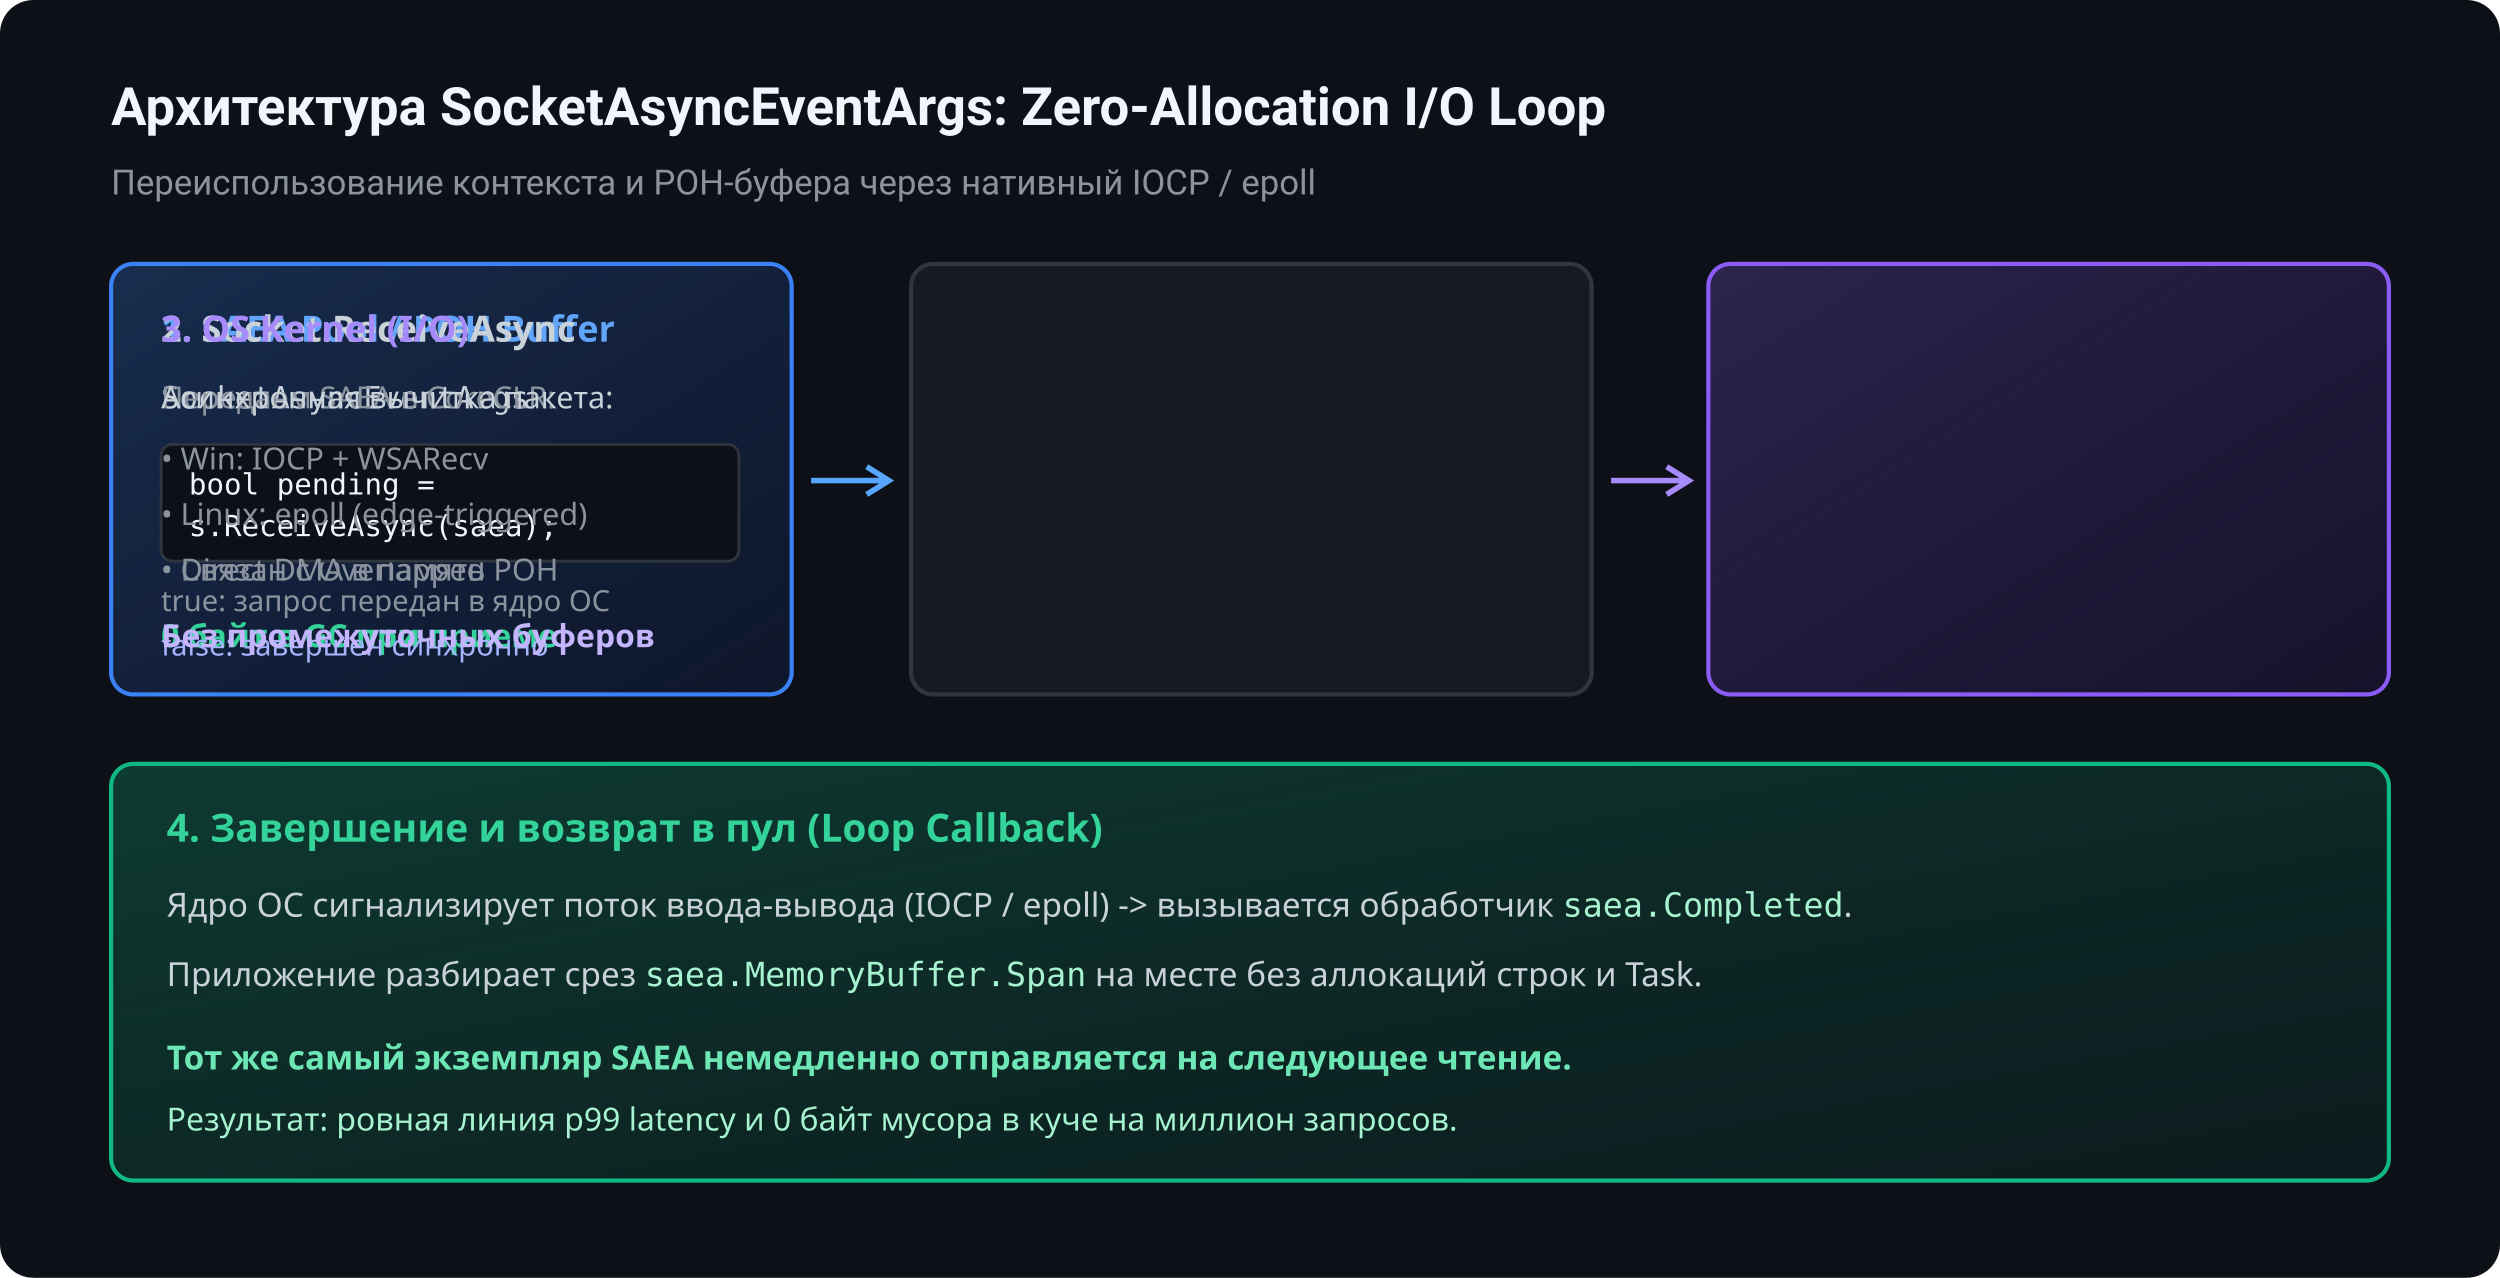
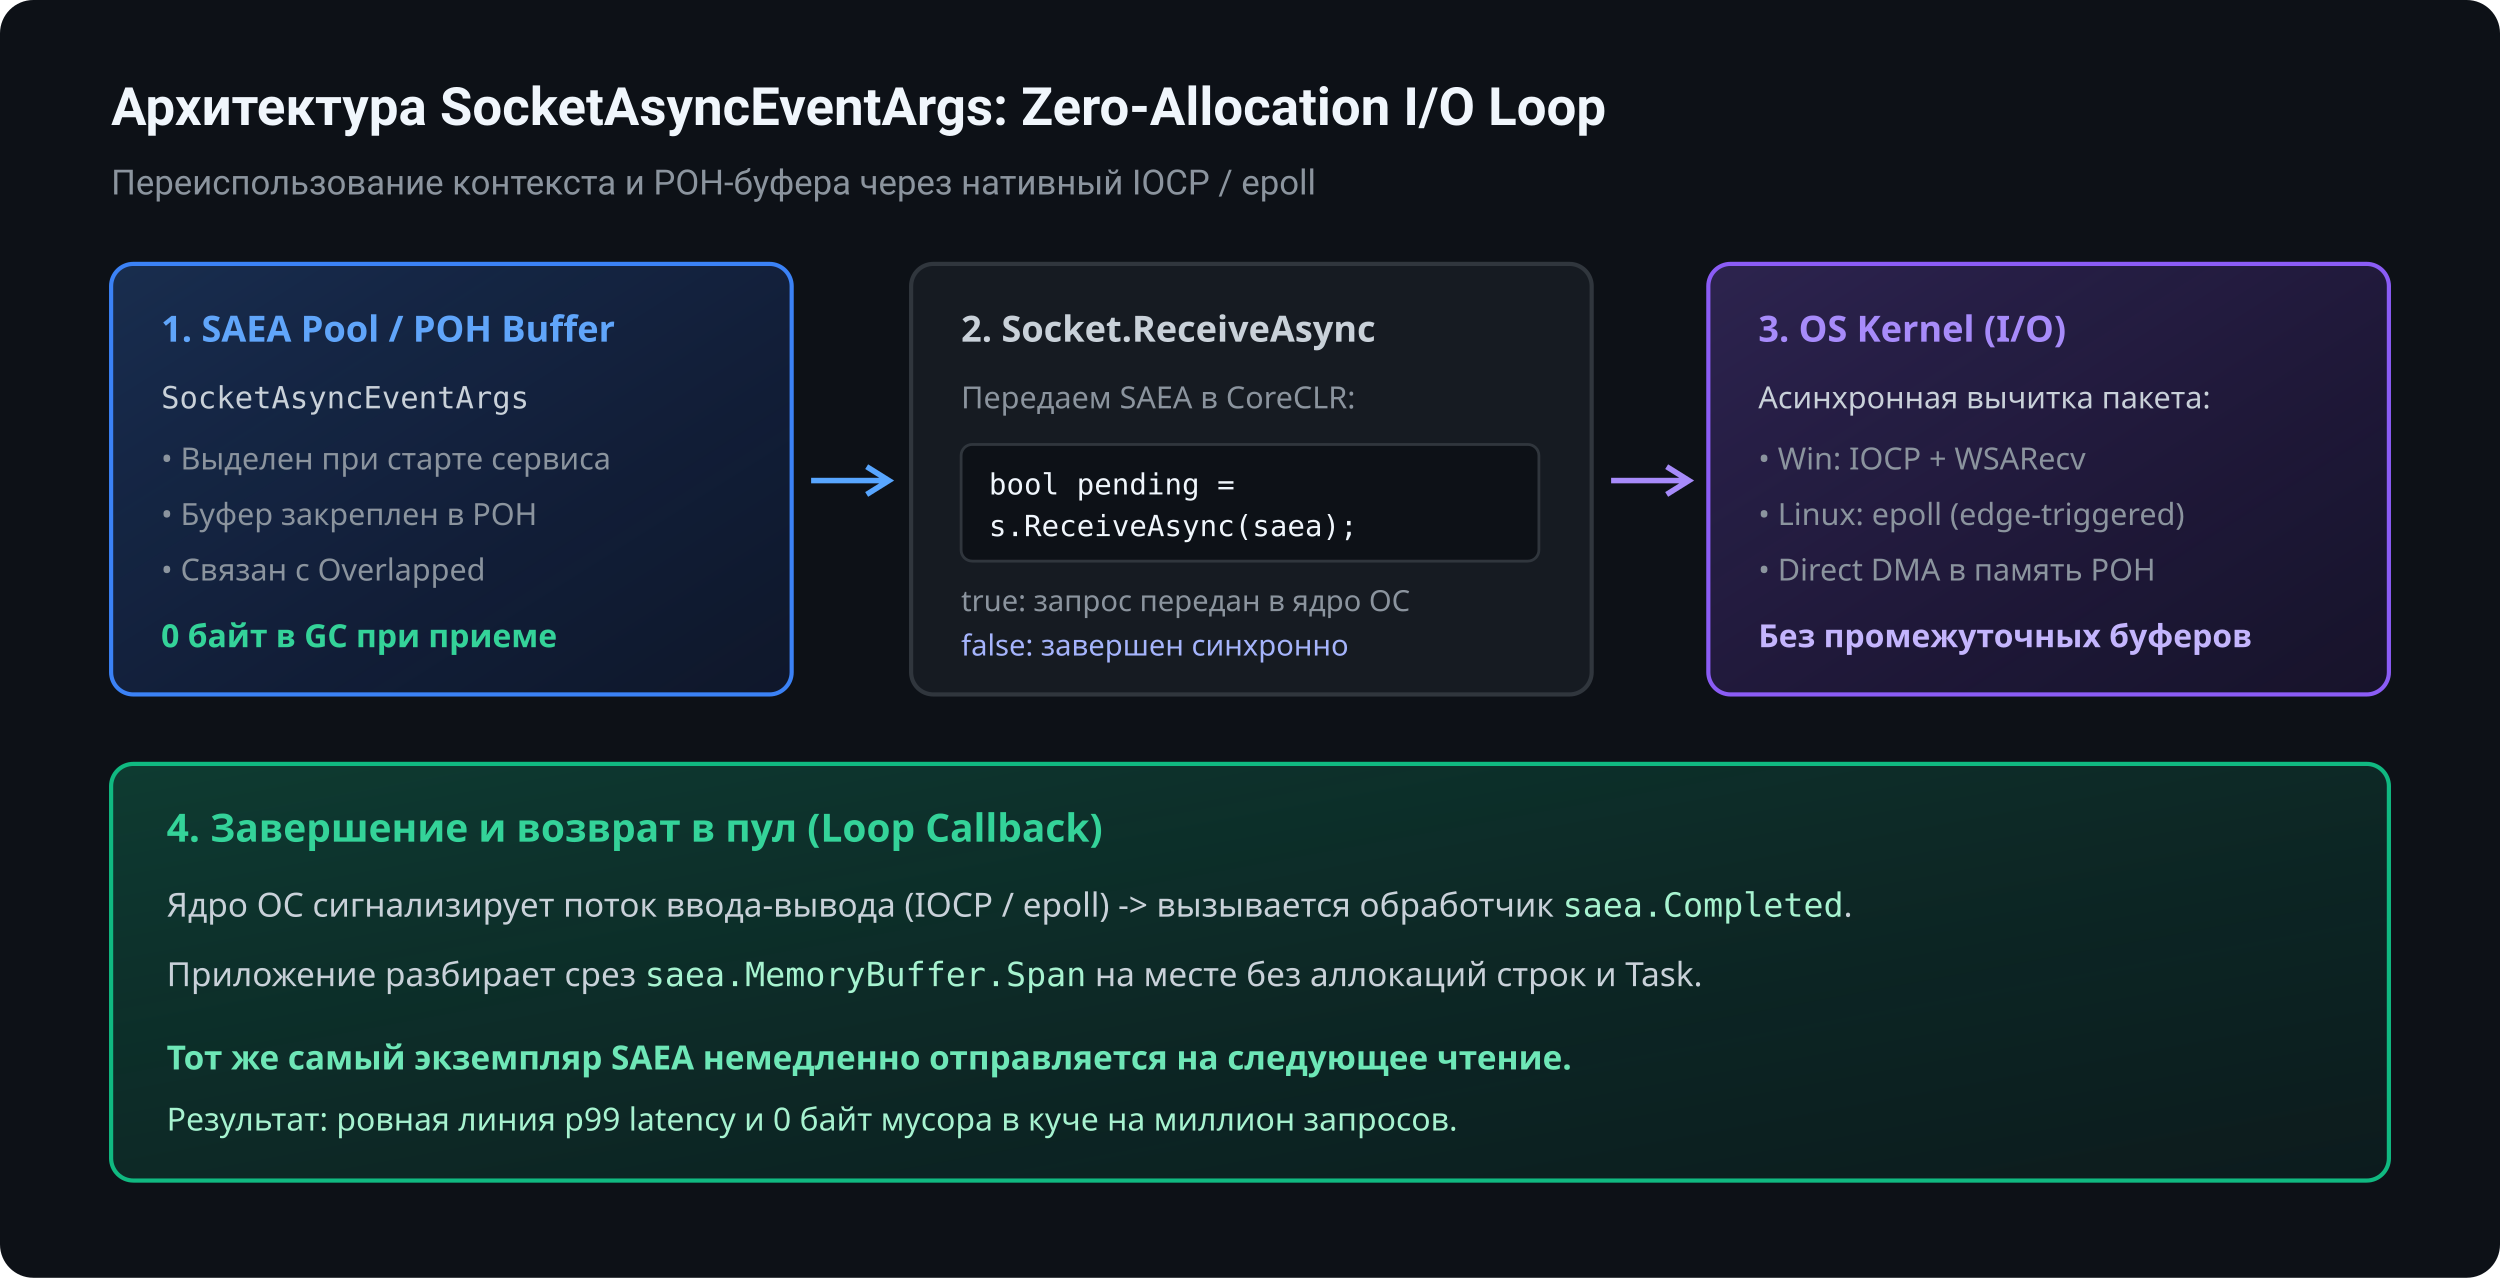
<svg xmlns="http://www.w3.org/2000/svg" viewBox="0 0 900 460" width="900" height="460">
  <defs>
    <linearGradient id="grad-saea" x1="0" y1="0" x2="1" y2="1">
      <stop offset="0%" stop-color="#3b82f6" stop-opacity="0.25" />
      <stop offset="100%" stop-color="#1d4ed8" stop-opacity="0.1" />
    </linearGradient>
    <linearGradient id="grad-os" x1="0" y1="0" x2="1" y2="1">
      <stop offset="0%" stop-color="#8b5cf6" stop-opacity="0.25" />
      <stop offset="100%" stop-color="#6d28d9" stop-opacity="0.1" />
    </linearGradient>
    <linearGradient id="grad-buf" x1="0" y1="0" x2="1" y2="1">
      <stop offset="0%" stop-color="#10b981" stop-opacity="0.25" />
      <stop offset="100%" stop-color="#047857" stop-opacity="0.1" />
    </linearGradient>
  </defs>
  <rect width="100%" height="100%" fill="#0d1117" rx="12" />
  <text x="40" y="45" font-family="-apple-system, BlinkMacSystemFont, 'Segoe UI', Roboto, sans-serif" font-size="19" font-weight="700" fill="#f0f6fc">Архитектура SocketAsyncEventArgs: Zero-Allocation I/O Loop</text>
  <text x="40" y="70" font-family="-apple-system, BlinkMacSystemFont, 'Segoe UI', Roboto, sans-serif" font-size="12.5" fill="#8b949e">Переиспользование контекста и POH-буфера через нативный IOCP / epoll</text>
  <g transform="translate(40, 95)">
-     <rect x="0" y="0" width="245" height="155" rx="8" fill="url(#grad-saea)" stroke="#3b82f6" stroke-width="1.5" />
-     <text x="18" y="28" font-family="sans-serif" font-size="13" font-weight="700" fill="#60a5fa">1. SAEA Pool / POH Buffer</text>
-     <text x="18" y="52" font-family="monospace" font-size="11" fill="#c9d1d9">SocketAsyncEventArgs</text>
-     <text x="18" y="74" font-family="sans-serif" font-size="11" fill="#8b949e">• Выделен при старте сервиса</text>
-     <text x="18" y="94" font-family="sans-serif" font-size="11" fill="#8b949e">• Буфер закреплен в POH</text>
-     <text x="18" y="114" font-family="sans-serif" font-size="11" fill="#8b949e">• Связан с Overlapped</text>
-     <text x="18" y="138" font-family="sans-serif" font-size="11.5" font-weight="600" fill="#34d399">0 байт в GC при приеме</text>
+     <g transform="translate(0, 0)">
+       <rect x="0" y="0" width="245" height="155" rx="8" fill="url(#grad-saea)" stroke="#3b82f6" stroke-width="1.5" />
+       <text x="18" y="28" font-family="sans-serif" font-size="13" font-weight="700" fill="#60a5fa">1. SAEA Pool / POH Buffer</text>
+       <text x="18" y="52" font-family="monospace" font-size="11" fill="#c9d1d9">SocketAsyncEventArgs</text>
+       <text x="18" y="74" font-family="sans-serif" font-size="11" fill="#8b949e">• Выделен при старте сервиса</text>
+       <text x="18" y="94" font-family="sans-serif" font-size="11" fill="#8b949e">• Буфер закреплен в POH</text>
+       <text x="18" y="114" font-family="sans-serif" font-size="11" fill="#8b949e">• Связан с Overlapped</text>
+       <text x="18" y="138" font-family="sans-serif" font-size="11.5" font-weight="600" fill="#34d399">0 байт в GC при приеме</text>
+     </g>
    <path d="M 252,78 L 280,78 M 272,73 L 280,78 L 272,83" stroke="#58a6ff" stroke-width="2" fill="none" />
-     <rect x="288" y="0" width="245" height="155" rx="8" fill="#161b22" stroke="#30363d" stroke-width="1.5" />
-     <text x="18" y="28" font-family="sans-serif" font-size="13" font-weight="700" fill="#c9d1d9">2. Socket.ReceiveAsync</text>
-     <text x="18" y="52" font-family="sans-serif" font-size="11" fill="#8b949e">Передаем SAEA в CoreCLR:</text>
-     <rect x="18" y="65" width="208" height="42" rx="4" fill="#0d1117" stroke="#30363d" />
-     <text x="28" y="83" font-family="monospace" font-size="10.5" fill="#f0f6fc">bool pending =</text>
-     <text x="28" y="98" font-family="monospace" font-size="10.5" fill="#f0f6fc">  s.ReceiveAsync(saea);</text>
-     <text x="18" y="125" font-family="sans-serif" font-size="10.5" fill="#8b949e">true: запрос передан в ядро ОС</text>
-     <text x="18" y="141" font-family="sans-serif" font-size="10.5" fill="#a5b4fc">false: завершен синхронно</text>
+     <g transform="translate(288, 0)">
+       <rect x="0" y="0" width="245" height="155" rx="8" fill="#161b22" stroke="#30363d" stroke-width="1.5" />
+       <text x="18" y="28" font-family="sans-serif" font-size="13" font-weight="700" fill="#c9d1d9">2. Socket.ReceiveAsync</text>
+       <text x="18" y="52" font-family="sans-serif" font-size="11" fill="#8b949e">Передаем SAEA в CoreCLR:</text>
+       <rect x="18" y="65" width="208" height="42" rx="4" fill="#0d1117" stroke="#30363d" />
+       <text x="28" y="83" font-family="monospace" font-size="10.5" fill="#f0f6fc">bool pending =</text>
+       <text x="28" y="98" font-family="monospace" font-size="10.5" fill="#f0f6fc">  s.ReceiveAsync(saea);</text>
+       <text x="18" y="125" font-family="sans-serif" font-size="10.5" fill="#8b949e">true: запрос передан в ядро ОС</text>
+       <text x="18" y="141" font-family="sans-serif" font-size="10.5" fill="#a5b4fc">false: завершен синхронно</text>
+     </g>
    <path d="M 540,78 L 568,78 M 560,73 L 568,78 L 560,83" stroke="#a78bfa" stroke-width="2" fill="none" />
-     <rect x="575" y="0" width="245" height="155" rx="8" fill="url(#grad-os)" stroke="#8b5cf6" stroke-width="1.5" />
-     <text x="18" y="28" font-family="sans-serif" font-size="13" font-weight="700" fill="#a78bfa">3. OS Kernel (I/O)</text>
-     <text x="18" y="52" font-family="sans-serif" font-size="11" fill="#c9d1d9">Асинхронная вычитка пакета:</text>
-     <text x="18" y="74" font-family="sans-serif" font-size="11" fill="#8b949e">• Win: IOCP + WSARecv</text>
-     <text x="18" y="94" font-family="sans-serif" font-size="11" fill="#8b949e">• Linux: epoll (edge-triggered)</text>
-     <text x="18" y="114" font-family="sans-serif" font-size="11" fill="#8b949e">• Direct DMA в память POH</text>
-     <text x="18" y="138" font-family="sans-serif" font-size="11.5" font-weight="600" fill="#c4b5fd">Без промежуточных буферов</text>
+     <g transform="translate(575, 0)">
+       <rect x="0" y="0" width="245" height="155" rx="8" fill="url(#grad-os)" stroke="#8b5cf6" stroke-width="1.5" />
+       <text x="18" y="28" font-family="sans-serif" font-size="13" font-weight="700" fill="#a78bfa">3. OS Kernel (I/O)</text>
+       <text x="18" y="52" font-family="sans-serif" font-size="11" fill="#c9d1d9">Асинхронная вычитка пакета:</text>
+       <text x="18" y="74" font-family="sans-serif" font-size="11" fill="#8b949e">• Win: IOCP + WSARecv</text>
+       <text x="18" y="94" font-family="sans-serif" font-size="11" fill="#8b949e">• Linux: epoll (edge-triggered)</text>
+       <text x="18" y="114" font-family="sans-serif" font-size="11" fill="#8b949e">• Direct DMA в память POH</text>
+       <text x="18" y="138" font-family="sans-serif" font-size="11.5" font-weight="600" fill="#c4b5fd">Без промежуточных буферов</text>
+     </g>
  </g>
  <g transform="translate(40, 275)">
    <rect x="0" y="0" width="820" height="150" rx="8" fill="url(#grad-buf)" stroke="#10b981" stroke-width="1.5" />
    <text x="20" y="28" font-family="sans-serif" font-size="14" font-weight="700" fill="#34d399">4. Завершение и возврат в пул (Loop Callback)</text>
    <text x="20" y="55" font-family="sans-serif" font-size="12" fill="#c9d1d9">
      Ядро ОС сигнализирует поток ввода-вывода (IOCP / epoll) -&gt; вызывается обработчик <tspan font-family="monospace" fill="#a7f3d0">saea.Completed</tspan>.
    </text>
    <text x="20" y="80" font-family="sans-serif" font-size="12" fill="#c9d1d9">
      Приложение разбирает срез <tspan font-family="monospace" fill="#a7f3d0">saea.MemoryBuffer.Span</tspan> на месте без аллокаций строк и Task.
    </text>
    <text x="20" y="110" font-family="sans-serif" font-size="12" font-weight="600" fill="#6ee7b7">
      Тот же самый экземпляр SAEA немедленно отправляется на следующее чтение.
    </text>
    <text x="20" y="132" font-family="sans-serif" font-size="11.5" fill="#a7f3d0">
      Результат: ровная линия p99 latency и 0 байт мусора в куче на миллион запросов.
    </text>
  </g>
</svg>
